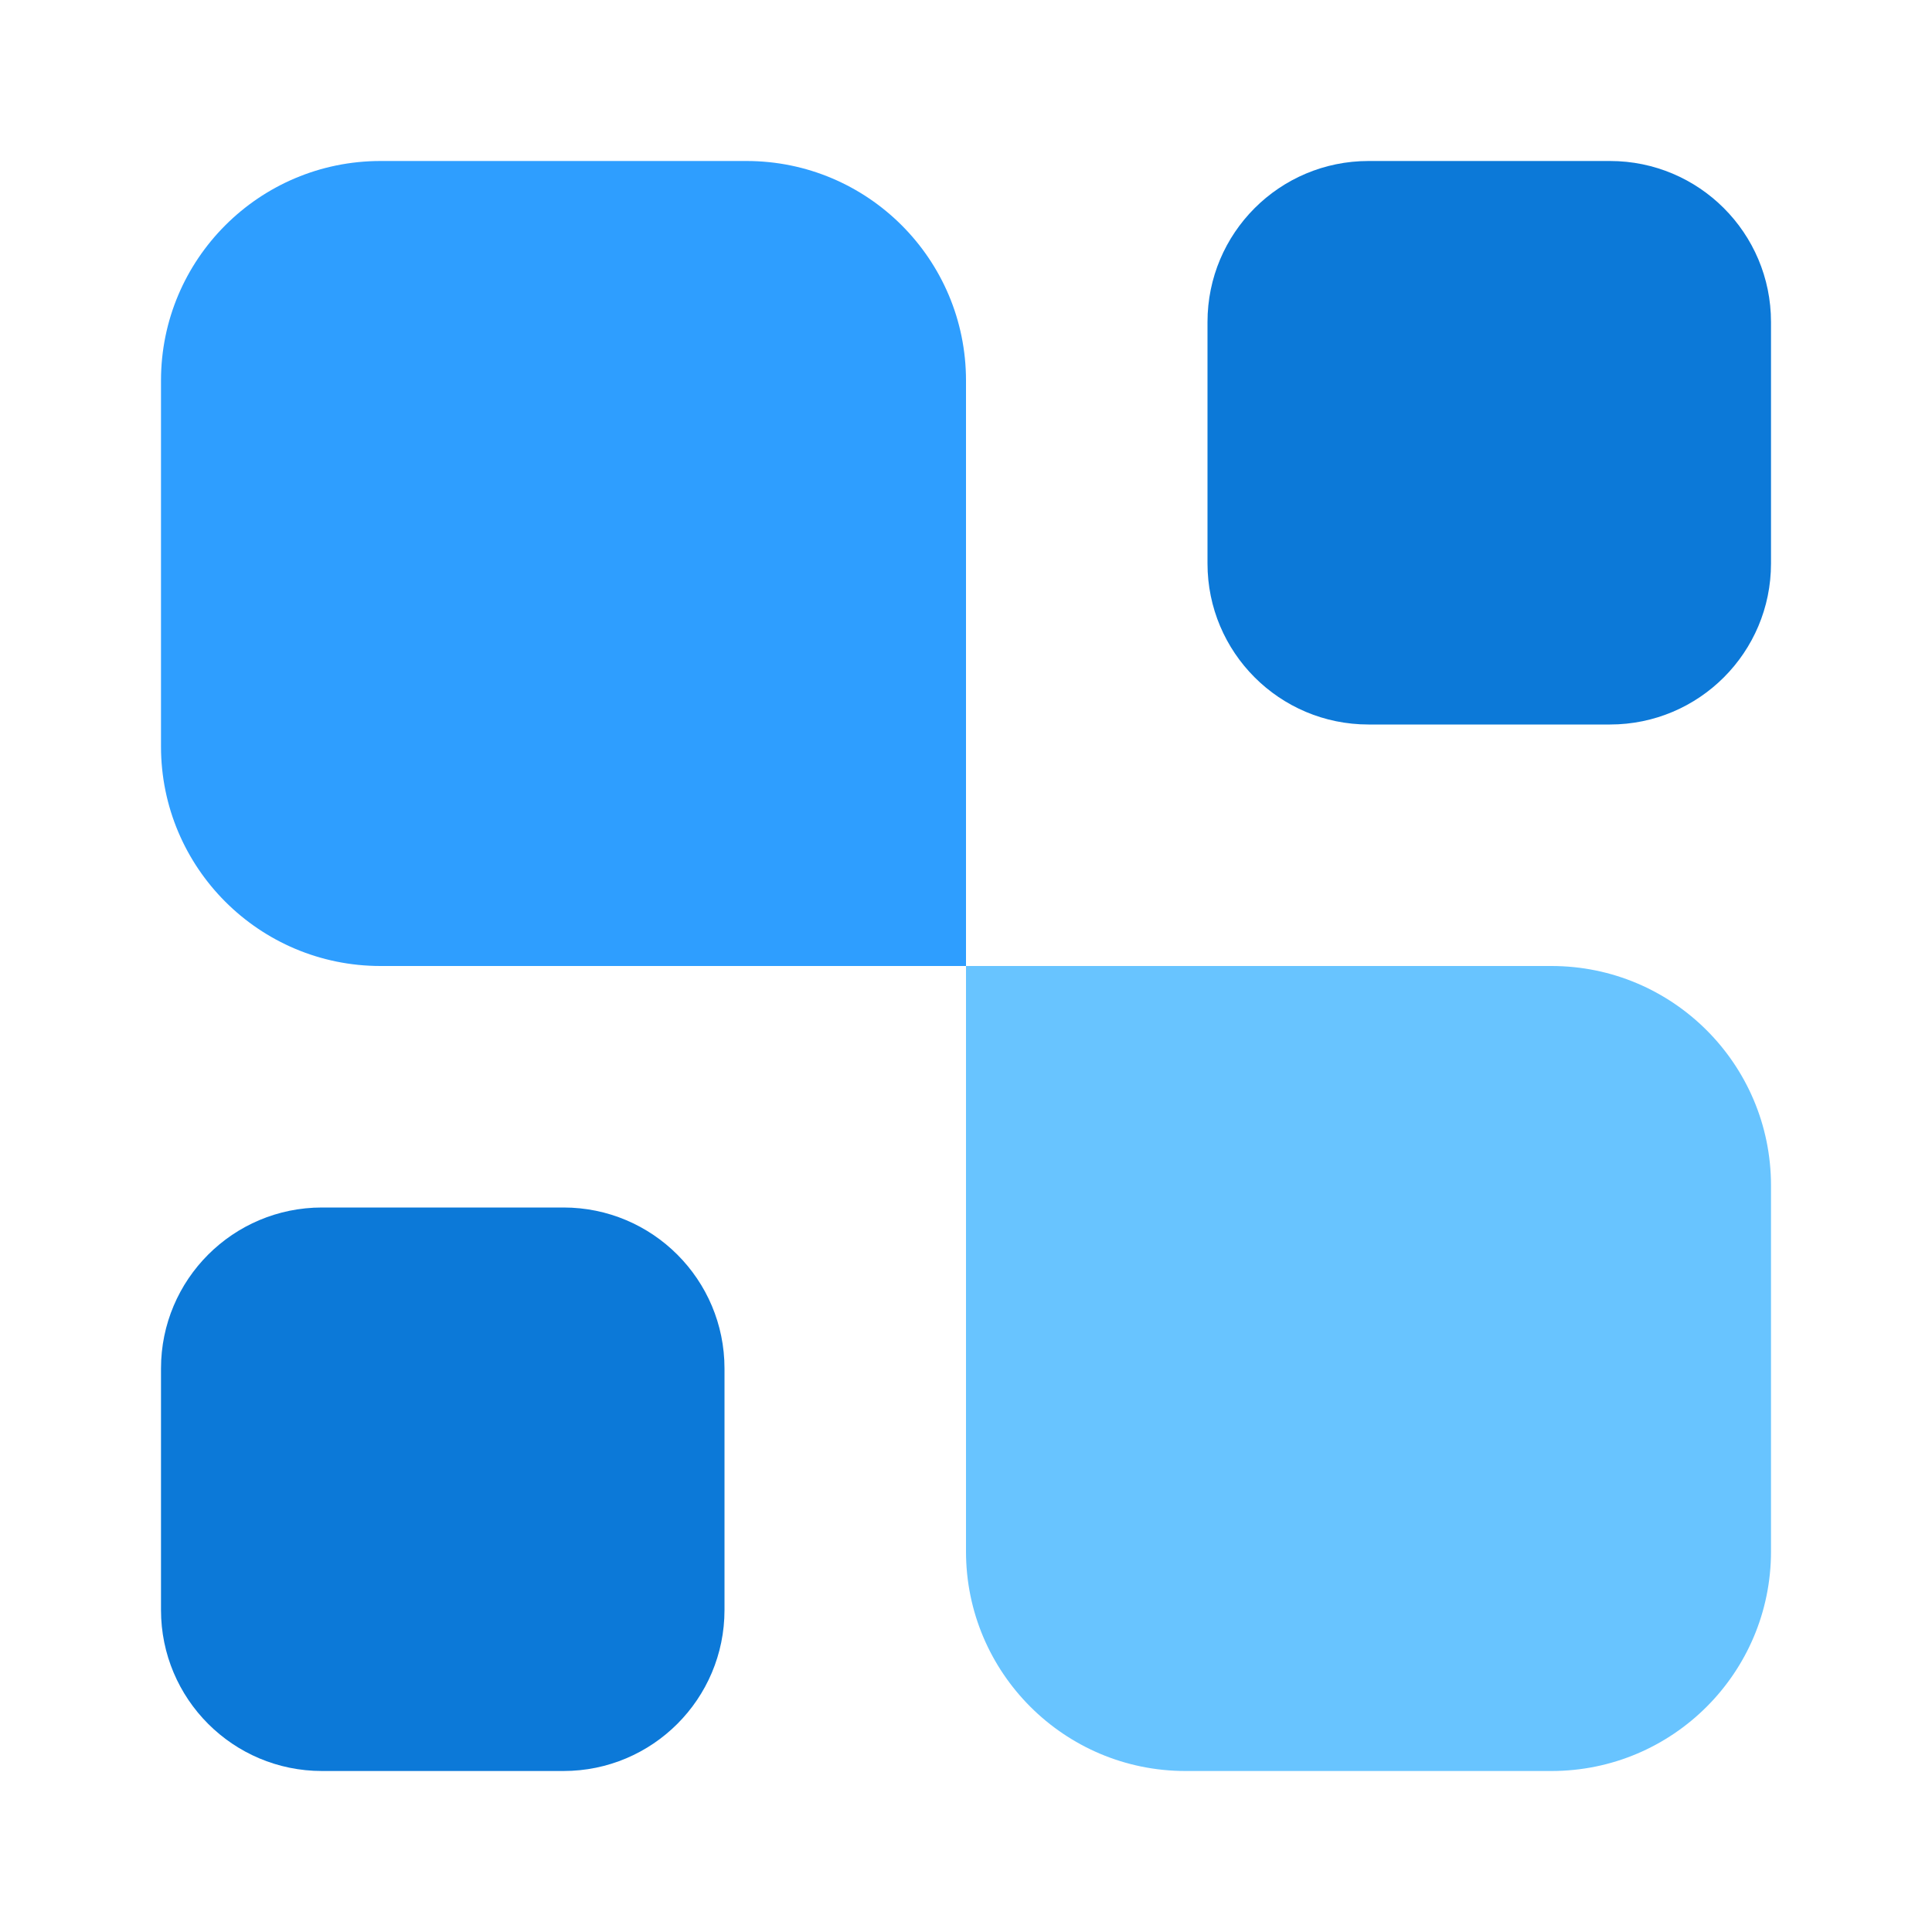
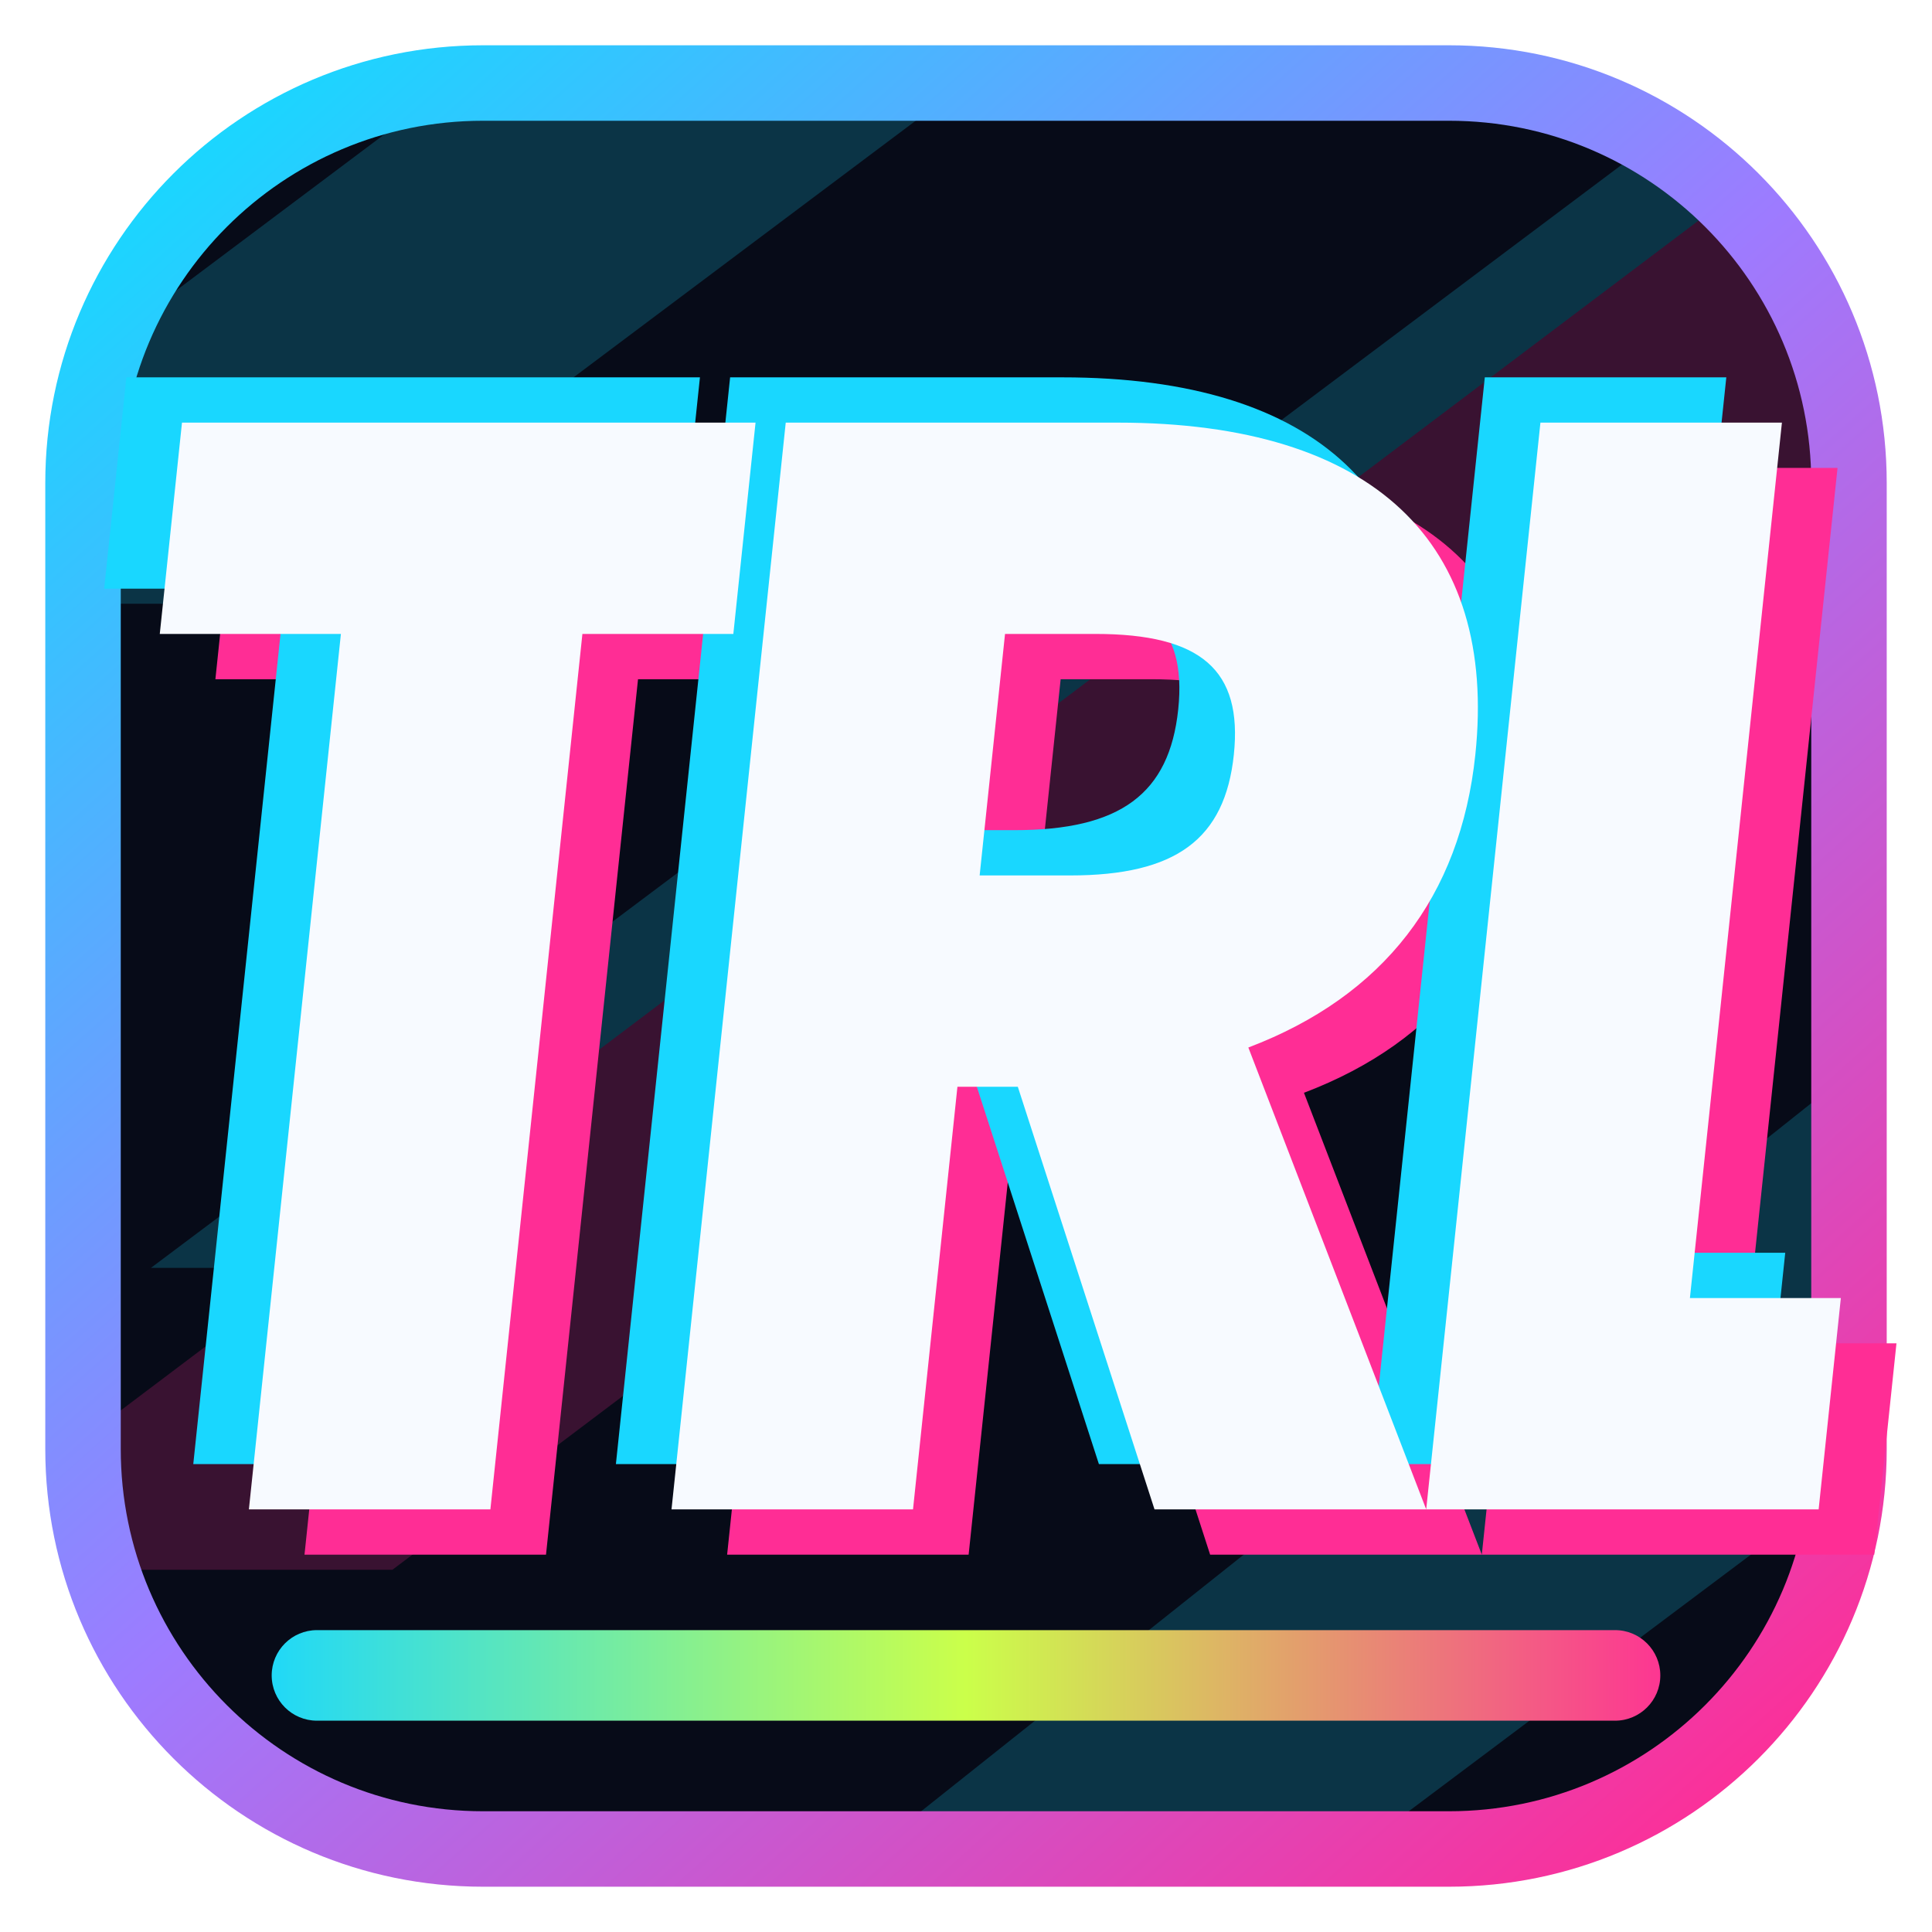
- <svg xmlns="http://www.w3.org/2000/svg" width="24" height="24" viewBox="0 0 24 24" fill="none">
-   <path d="M22 19.273C22 20.779 20.779 22 19.273 22H14.727C13.221 22 12 20.779 12 19.273V12H19.273C20.779 12 22 13.221 22 14.727V19.273Z" fill="#68C4FF" />
-   <path d="M20 2C21.105 2 22 2.895 22 4V7C22 8.105 21.105 9 20 9H17C15.895 9 15 8.105 15 7V4C15 2.895 15.895 2 17 2H20Z" fill="#0C79D8" />
-   <path d="M7 15C8.105 15 9 15.895 9 17V20C9 21.105 8.105 22 7 22H4C2.895 22 2 21.105 2 20V17C2 15.895 2.895 15 4 15H7Z" fill="#0C79D8" />
-   <path d="M12 12H4.727C3.221 12 2 10.779 2 9.273V4.727C2 3.221 3.221 2 4.727 2H9.273C10.779 2 12 3.221 12 4.727V12Z" fill="#2E9EFF" />
+ <svg xmlns="http://www.w3.org/2000/svg" viewBox="0 0 64 64">
+   <defs>
+     <linearGradient id="frame" x1="7" y1="4" x2="58" y2="61" gradientUnits="userSpaceOnUse">
+       <stop stop-color="#19d7ff" />
+       <stop offset="0.48" stop-color="#9d7bff" />
+       <stop offset="1" stop-color="#ff2d95" />
+     </linearGradient>
+     <linearGradient id="signal" x1="8" y1="0" x2="56" y2="0" gradientUnits="userSpaceOnUse">
+       <stop stop-color="#19d7ff" />
+       <stop offset="0.5" stop-color="#cbff4a" />
+       <stop offset="1" stop-color="#ff2d95" />
+     </linearGradient>
+     <clipPath id="screen">
+       <rect x="3" y="3" width="58" height="58" rx="13" />
+     </clipPath>
+   </defs>
+   <rect x="2" y="2" width="60" height="60" rx="14" fill="#070b18" />
+   <g clip-path="url(#screen)" opacity="0.2">
+     <path d="M-8 20 24-4h17L9 20H-8Zm13 22L69-6h14L19 42H5Zm23 20L72 27v14L44 62H28Z" fill="#19d7ff" />
+     <path d="M-3 52 58 6h16L13 52H-3Z" fill="#ff2d95" />
+   </g>
+   <rect x="2.75" y="2.75" width="58.5" height="58.5" rx="13.25" fill="none" stroke="url(#frame)" stroke-width="2.5" />
+   <g transform="translate(2.5 0) skewX(-6)" fill-rule="evenodd" clip-rule="evenodd">
+     <g transform="translate(2 1.5)" fill="#ff2d95">
+       <path d="M5 14h19v7h-5v29h-8V21H5v-7Zm20 0h11c8.5 0 13 4 13 11 0 4.7-2.2 8-6.5 9.7L50 50h-9l-6-14h-2v14h-8V14Zm8 7v8h3c3.5 0 5-1.2 5-4s-1.5-4-5-4h-3Zm17-7h8v29h5v7H50V14Z" />
+     </g>
+     <g transform="translate(-2 -1.5)" fill="#19d7ff">
+       <path d="M5 14h19v7h-5v29h-8V21H5v-7Zm20 0h11c8.5 0 13 4 13 11 0 4.7-2.2 8-6.5 9.7L50 50h-9l-6-14h-2v14h-8V14Zm8 7v8h3c3.5 0 5-1.2 5-4s-1.5-4-5-4h-3Zm17-7h8v29h5v7H50V14Z" />
+     </g>
+     <g fill="#f7faff">
+       <path d="M5 14h19v7h-5v29h-8V21H5v-7Zm20 0h11c8.5 0 13 4 13 11 0 4.7-2.2 8-6.5 9.7L50 50h-9l-6-14h-2v14h-8V14Zm8 7v8h3c3.5 0 5-1.2 5-4s-1.5-4-5-4h-3Zm17-7h8v29h5v7H50V14Z" />
+     </g>
+   </g>
+   <rect x="9" y="54" width="46" height="3" rx="1.5" fill="url(#signal)" />
</svg>
